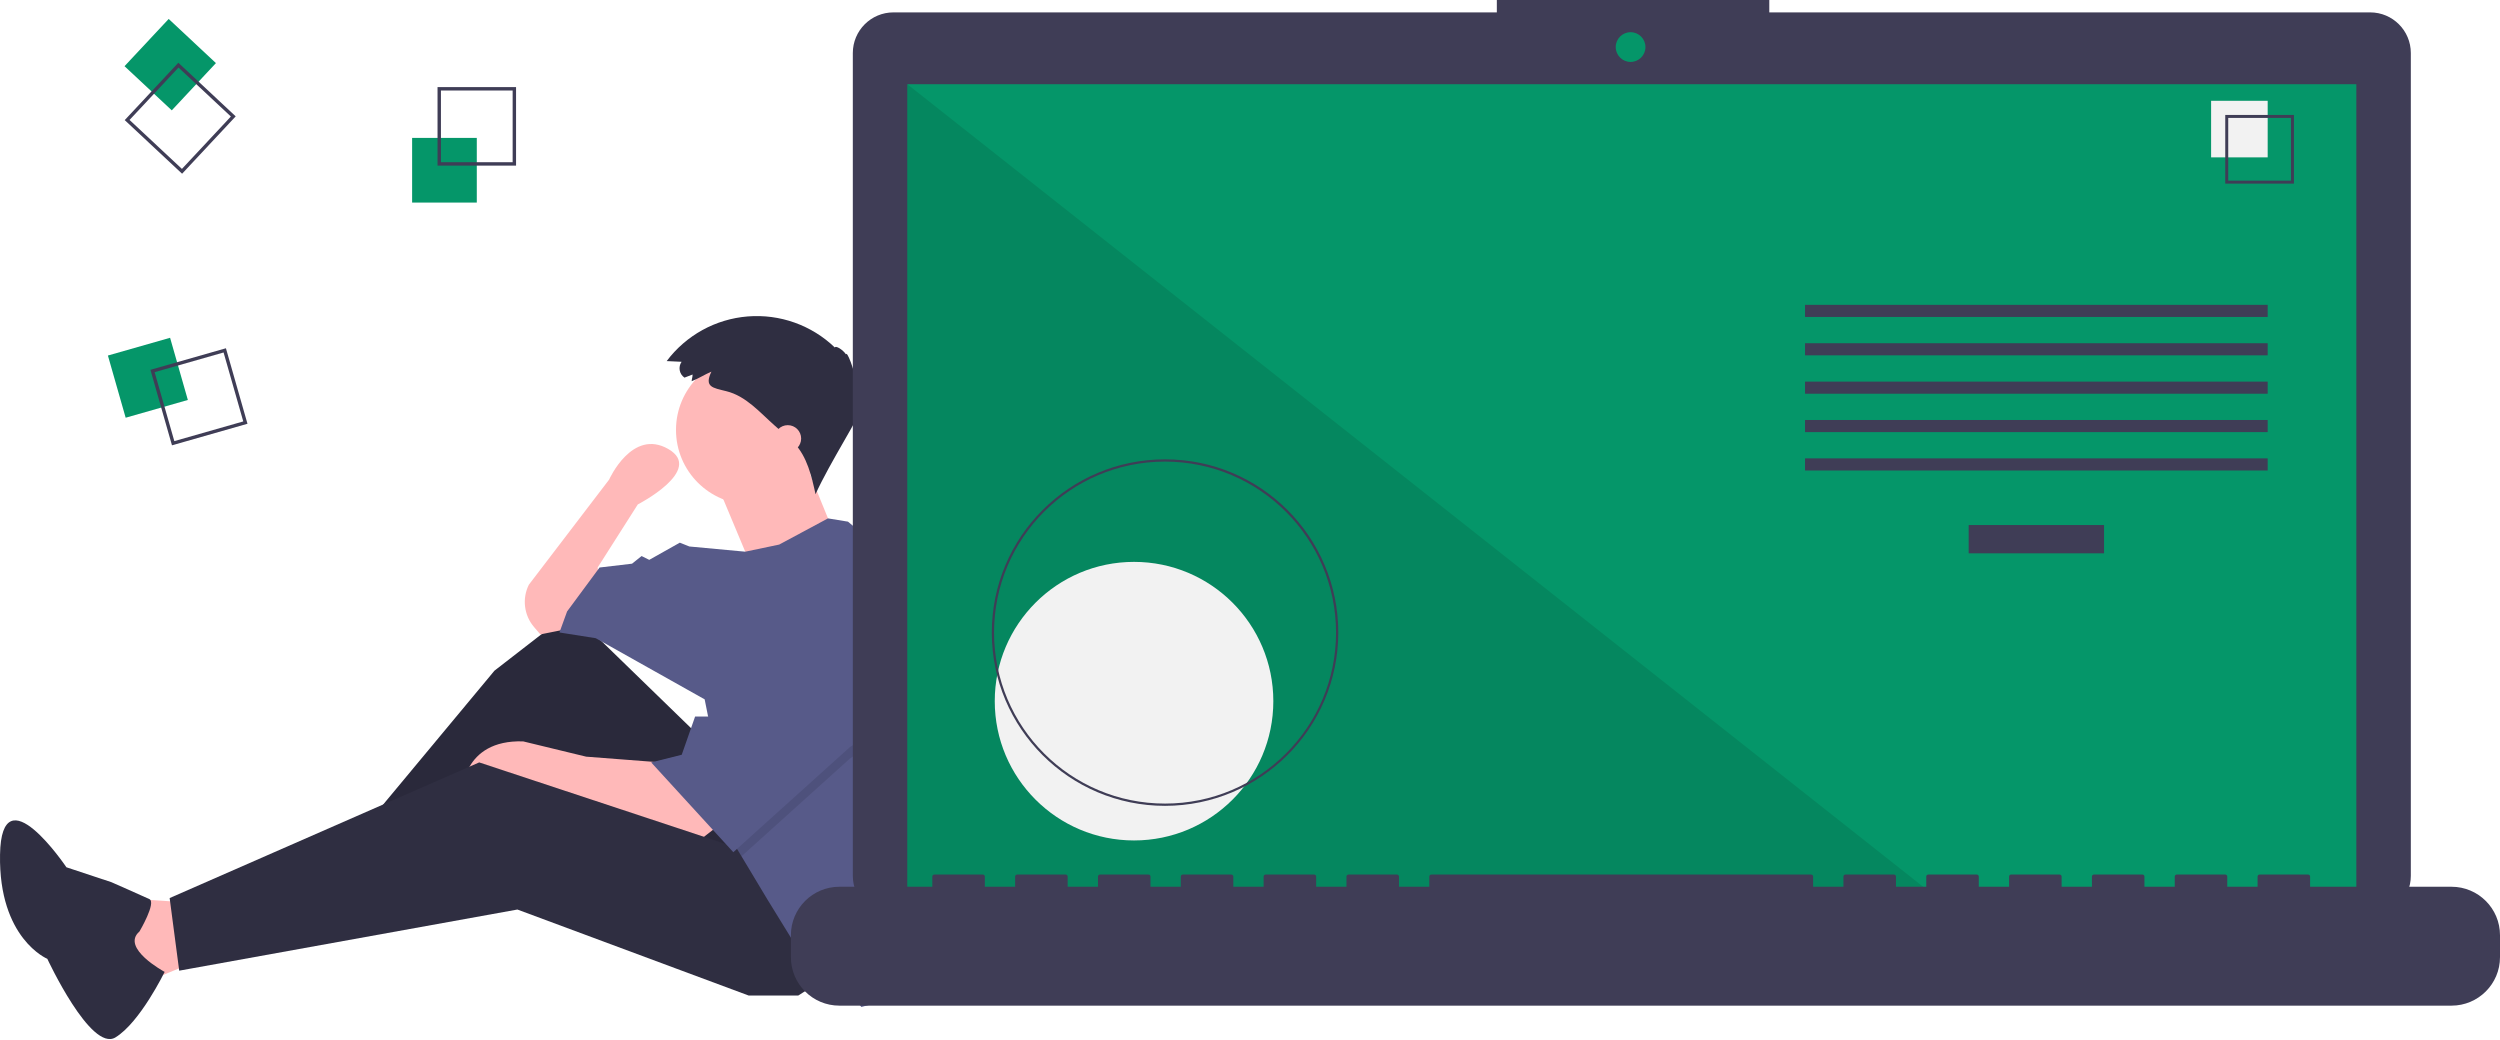
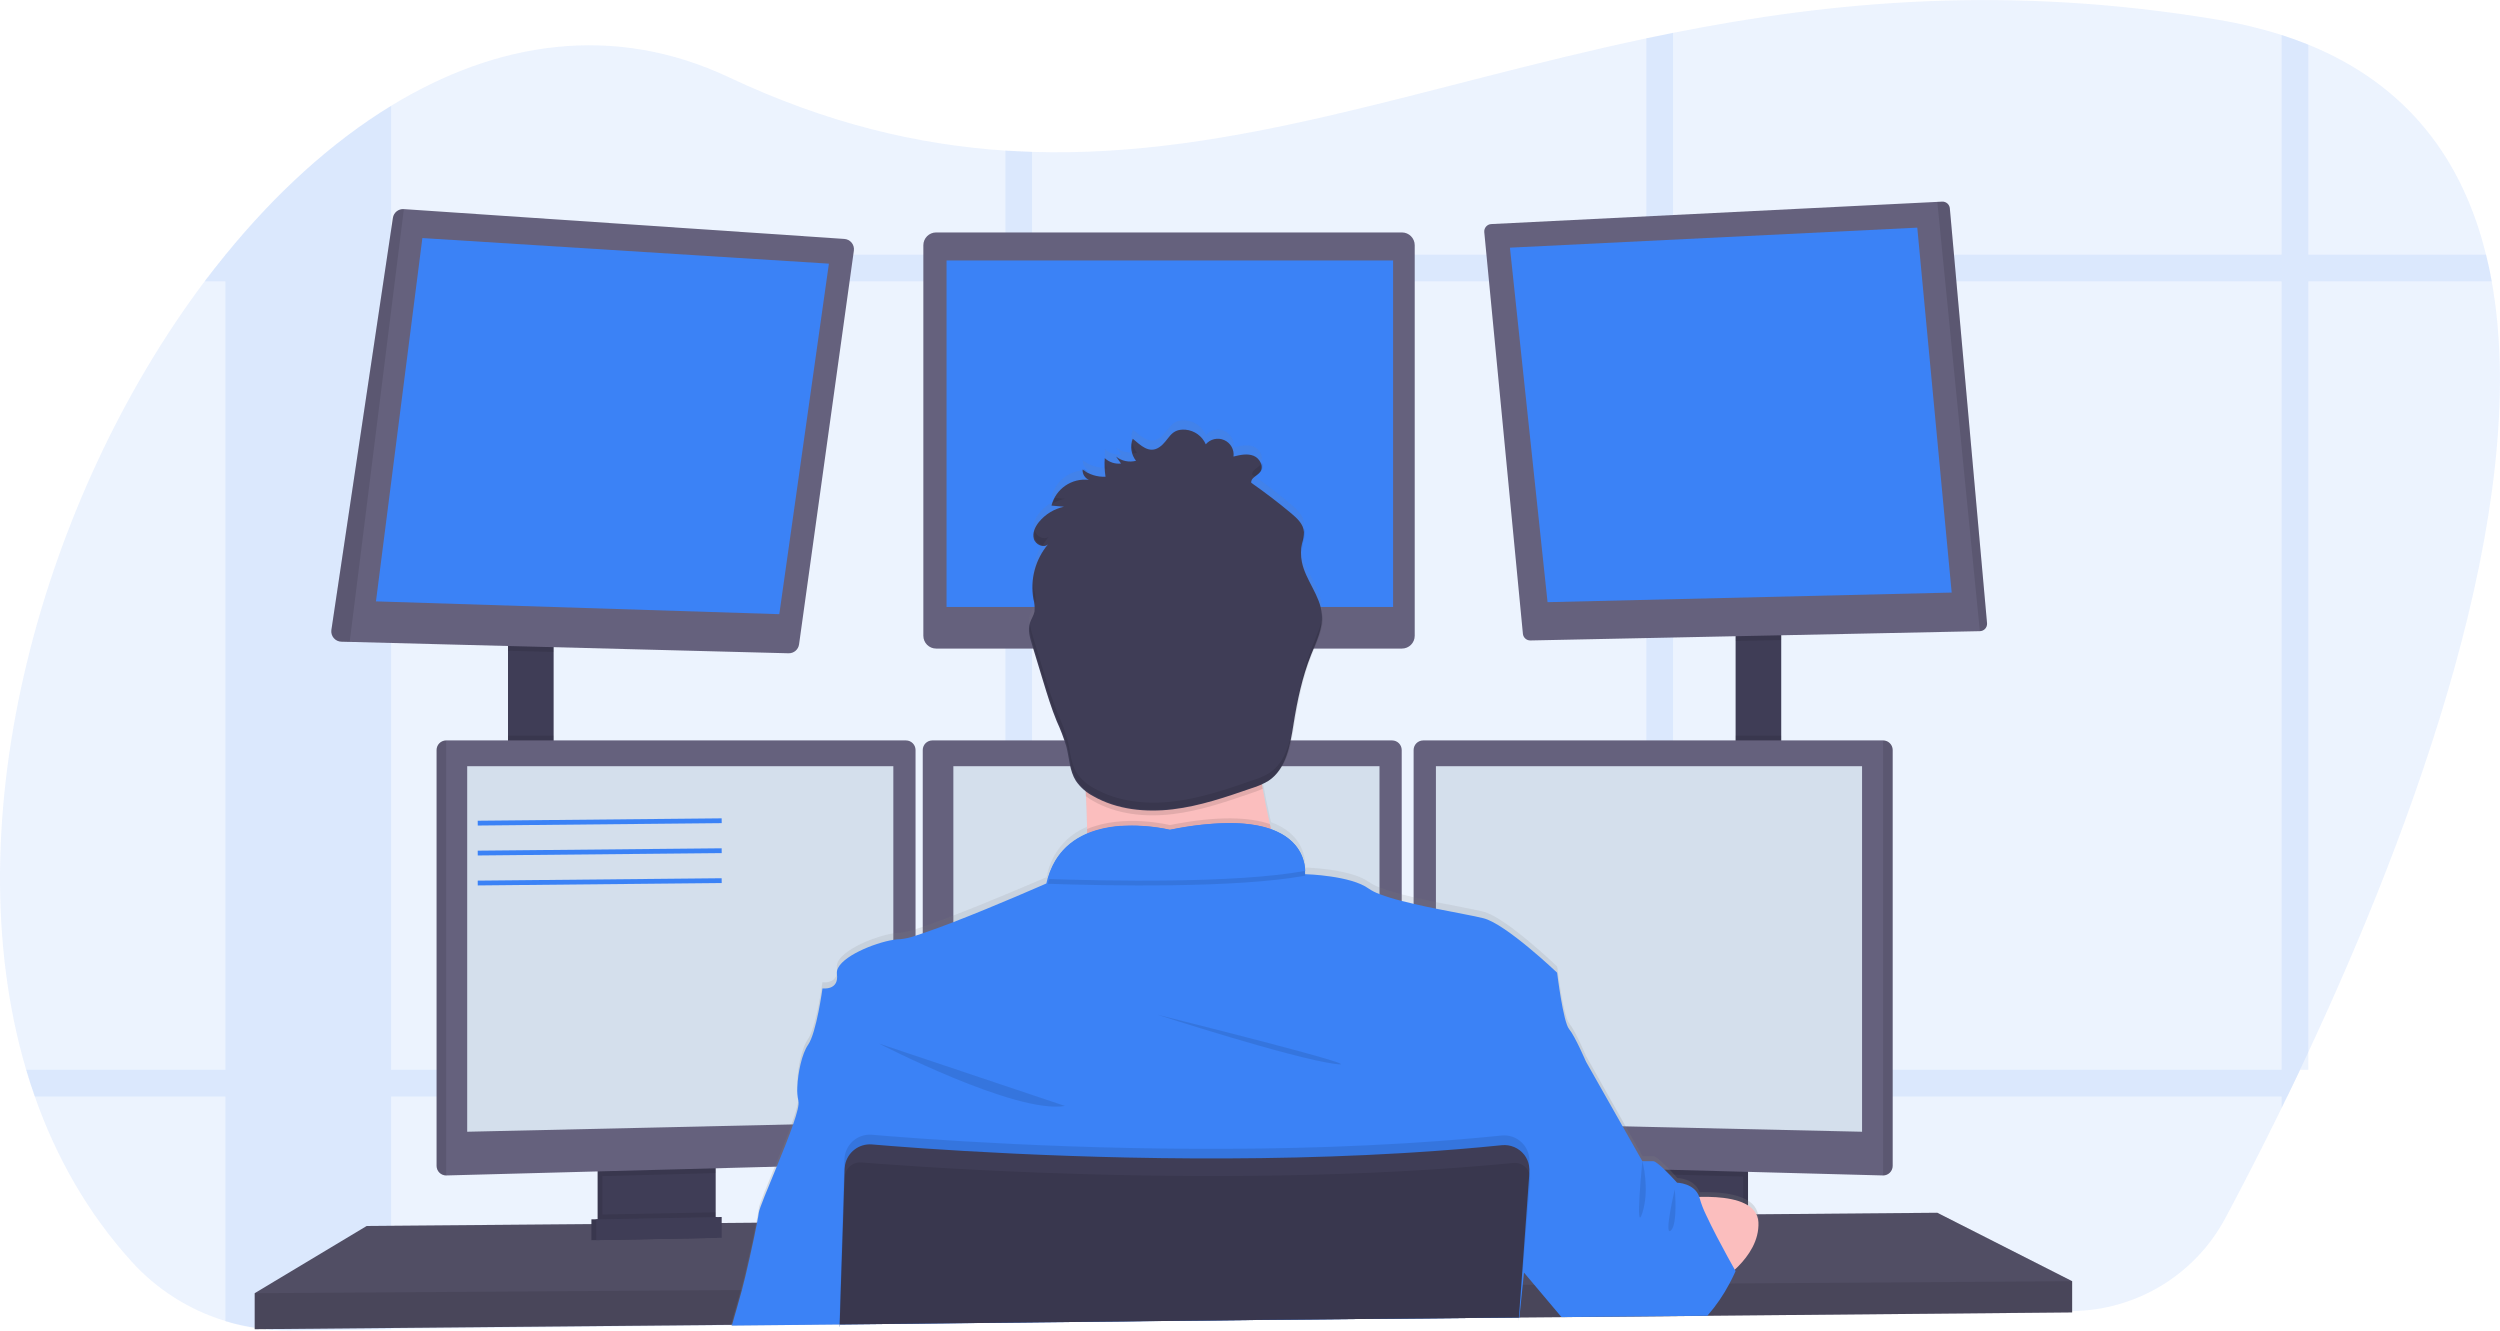
- <svg xmlns="http://www.w3.org/2000/svg" id="e189b3b9-b88e-4ad6-86fc-a3cf637fca9f" data-name="Layer 1" width="1082.439" height="449.881" viewBox="0 0 1082.439 449.881">
-   <polygon points="77.591 390.495 52.772 388.84 61.045 426.069 89.173 414.487 77.591 390.495" fill="#ffb9b9" />
-   <polygon points="305.1 321.001 247.189 264.744 214.096 290.391 148.739 368.985 156.185 380.567 235.606 326.792 289.381 397.113 340.674 371.467 305.1 321.001" fill="#2f2e41" />
-   <polygon points="305.1 321.001 247.189 264.744 214.096 290.391 148.739 368.985 156.185 380.567 235.606 326.792 289.381 397.113 340.674 371.467 305.1 321.001" opacity="0.1" />
-   <path d="M368.845,583.289l-7.446,5.791-60.393-20.683-14.064-5.791-28.128,5.791s0-23.165,26.474-22.337l27.301,6.618,32.265,2.482Z" transform="translate(-58.78049 -225.0594)" fill="#ffb9b9" />
-   <polygon points="363.839 419.451 345.638 431.033 324.128 431.033 224.024 393.804 77.591 420.278 73.454 388.84 207.478 330.102 324.956 368.985 363.839 419.451" fill="#2f2e41" />
-   <path d="M305.142,497.249l-12.41,2.482-2.704-3.155a16.717,16.717,0,0,1-2.26-18.355h0l34.747-45.502s9.928-22.337,25.646-13.237-13.237,23.992-13.237,23.992l-17.373,27.301,1.655,14.064Z" transform="translate(-58.78049 -225.0594)" fill="#ffb9b9" />
-   <circle cx="324.956" cy="186.15" r="32.265" fill="#ffb9b9" />
-   <path d="M369.258,434.788,384.15,470.362l35.574-14.892s-11.582-28.128-11.582-28.956S369.258,434.788,369.258,434.788Z" transform="translate(-58.78049 -225.0594)" fill="#ffb9b9" />
-   <path d="M467.22,540.029a185.383,185.383,0,0,1-9.092,57.341l-2.416,7.429-11.582,52.948-12.41,3.309-9.1-11.582L404.419,636.237l-13.237-21.51-11.351-18.912-3.541-5.907-12.41-62.048L316.724,501.386l-15.719-2.482,3.309-9.1,14.064-19.028L332.443,469.121l4.137-3.309,3.309,1.655,13.237-7.446,4.137,1.655,24.19,2.25,14.693-3.078L417.275,449.506l8.654,1.415,29.783,24.819A185.22,185.22,0,0,1,467.22,540.029Z" transform="translate(-58.78049 -225.0594)" fill="#575a89" />
-   <path d="M119.171,628.365s7.41-12.559,4.28-14.025-16.422-7.311-16.422-7.311l-19.492-6.46s-28.126-41.801-28.743-5.45,20.479,45.089,20.479,45.089S98.088,680.7,108.747,674.243,130.07,645.867,130.07,645.867,110.85,635.535,119.171,628.365Z" transform="translate(-58.78049 -225.0594)" fill="#2f2e41" />
-   <polygon points="399.413 307.764 367.975 328.447 321.051 370.755 317.51 364.848 307.582 315.21 310.064 315.21 335.711 268.054 399.413 307.764" opacity="0.1" />
-   <polygon points="335.711 263.09 310.064 310.246 300.964 310.246 295.173 326.792 281.936 330.102 317.51 368.985 367.975 323.483 399.413 302.8 335.711 263.09" fill="#575a89" />
-   <path d="M358.64,387.219l-3.496,1.345a4.88,4.88,0,0,1-1.248-6.86l-6.46-.302a48.782,48.782,0,0,1,72.825-5.87c.294-1.013,3.5.958,4.809,2.956.44-1.648,3.446,6.32,4.509,11.952.492-1.875,2.385,1.152.727,4.057,1.051-.154,1.525,2.535.712,4.032,1.149-.54.956,2.669-.291,4.813,1.64-.146-12.935,22.476-18.837,35.696-1.714-7.873-3.64-16.164-9.166-22.029-.939-.997-1.968-1.905-2.994-2.811l-5.554-4.902c-6.458-5.7-12.332-12.736-20.935-14.866-5.912-1.464-9.651-1.795-6.429-8.457-2.911,1.215-5.629,3.021-8.566,4.15C358.287,389.192,358.698,388.151,358.64,387.219Z" transform="translate(-58.78049 -225.0594)" fill="#2f2e41" />
-   <circle cx="341.088" cy="189.873" r="5.791" fill="#ffb9b9" />
-   <rect x="178.439" y="59.71" width="28" height="28" fill="#059669" />
-   <path d="M282.22,296.77h-34v-34h34Zm-32.522-1.478h31.043V264.248H249.698Z" transform="translate(-58.78049 -225.0594)" fill="#3f3d56" />
-   <rect x="108.808" y="374.617" width="28" height="28" transform="translate(403.9876 -61.23638) rotate(74.06317)" fill="#059669" />
-   <path d="M133.243,417.876l-9.336-32.693,32.693-9.336,9.336,32.693Zm-7.508-31.678,8.524,29.85,29.85-8.524-8.524-29.85Z" transform="translate(-58.78049 -225.0594)" fill="#3f3d56" />
-   <rect x="118.487" y="239.049" width="28" height="28" transform="translate(349.0467 103.9752) rotate(133.0628)" fill="#059669" />
-   <path d="M112.781,277.063l23.215-24.841,24.841,23.215-23.215,24.841Zm23.286-22.751-21.196,22.681L137.551,298.189l21.196-22.681Z" transform="translate(-58.78049 -225.0594)" fill="#3f3d56" />
-   <path d="M1085.012,230.422H824.843v-5.362h-117.971v5.362H445.63a17.599,17.599,0,0,0-17.599,17.599V604.272A17.599,17.599,0,0,0,445.63,621.871H1085.012a17.599,17.599,0,0,0,17.599-17.599V248.02A17.599,17.599,0,0,0,1085.012,230.422Z" transform="translate(-58.78049 -225.0594)" fill="#3f3d56" />
-   <rect x="392.845" y="36.464" width="627.391" height="353.913" fill="#059669" />
-   <circle cx="706.004" cy="20.377" r="6.435" fill="#059669" />
-   <polygon points="840.813 390.377 392.845 390.377 392.845 36.464 840.813 390.377" opacity="0.1" />
-   <circle cx="491.013" cy="303.587" r="60.307" fill="#f2f2f2" />
-   <path d="M563.218,573.972A75.016,75.016,0,1,1,638.234,498.957,75.101,75.101,0,0,1,563.218,573.972Zm0-149.051A74.035,74.035,0,1,0,637.253,498.957,74.119,74.119,0,0,0,563.218,424.921Z" transform="translate(-58.78049 -225.0594)" fill="#3f3d56" />
-   <rect x="852.392" y="227.332" width="58.605" height="12.246" fill="#3f3d56" />
-   <rect x="781.541" y="131.989" width="200.307" height="5.248" fill="#3f3d56" />
-   <rect x="781.541" y="148.608" width="200.307" height="5.248" fill="#3f3d56" />
-   <rect x="781.541" y="165.228" width="200.307" height="5.248" fill="#3f3d56" />
-   <rect x="781.541" y="181.847" width="200.307" height="5.248" fill="#3f3d56" />
-   <rect x="781.541" y="198.467" width="200.307" height="5.248" fill="#3f3d56" />
-   <rect x="957.356" y="43.644" width="24.492" height="24.492" fill="#f2f2f2" />
-   <path d="M1052,304.566h-29.74v-29.74h29.74Zm-28.447-1.293h27.154V276.119h-27.154Z" transform="translate(-58.78049 -225.0594)" fill="#3f3d56" />
-   <path d="M1120.227,609.001h-61.229v-4.412a.875.875,0,0,0-.875-.875h-20.993a.875.875,0,0,0-.875.875v4.412H1023.134v-4.412a.875.875,0,0,0-.875-.875h-20.993a.875.875,0,0,0-.875.875v4.412H987.272v-4.412a.875.875,0,0,0-.875-.875H965.404a.875.875,0,0,0-.875.875v4.412H951.409v-4.412a.875.875,0,0,0-.875-.875H929.541a.875.875,0,0,0-.875.875v4.412H915.546v-4.412a.875.875,0,0,0-.875-.875h-20.993a.875.875,0,0,0-.875.875v4.412H879.683v-4.412a.875.875,0,0,0-.875-.875H857.815a.875.875,0,0,0-.875.875v4.412H843.82v-4.412a.875.875,0,0,0-.875-.875H678.501a.875.875,0,0,0-.875.875v4.412H664.506v-4.412a.875.875,0,0,0-.875-.875H642.638a.875.875,0,0,0-.875.875v4.412H628.643v-4.412a.875.875,0,0,0-.875-.875H606.775a.875.875,0,0,0-.875.875v4.412H592.78v-4.412a.875.875,0,0,0-.875-.875H570.912a.875.875,0,0,0-.875.875v4.412H556.917v-4.412a.875.875,0,0,0-.875-.875H535.049a.875.875,0,0,0-.875.875v4.412H521.054v-4.412a.875.875,0,0,0-.875-.875H499.186a.875.875,0,0,0-.875.875v4.412H485.191v-4.412a.875.875,0,0,0-.875-.875h-20.993a.875.875,0,0,0-.875.875v4.412H422.212a20.993,20.993,0,0,0-20.993,20.993v9.492a20.993,20.993,0,0,0,20.993,20.993H1120.227a20.993,20.993,0,0,0,20.993-20.993v-9.492A20.993,20.993,0,0,0,1120.227,609.001Z" transform="translate(-58.78049 -225.0594)" fill="#3f3d56" />
+ <svg xmlns="http://www.w3.org/2000/svg" id="59725d3d-bdd8-4af0-9b66-49b8d09410bc" data-name="Layer 1" width="1041.32" height="554.17" viewBox="0 0 1041.32 554.17">
+   <defs>
+     <linearGradient id="dff037aa-d578-4bab-81e7-399360663117" x1="597.75" y1="725.44" x2="597.75" y2="347.69" gradientUnits="userSpaceOnUse">
+       <stop offset="0" stop-color="gray" stop-opacity="0.25" />
+       <stop offset="0.54" stop-color="gray" stop-opacity="0.12" />
+       <stop offset="1" stop-color="gray" stop-opacity="0.1" />
+     </linearGradient>
+   </defs>
+   <path d="M1040.82,611.12q-1.74,3.75-3.47,7.4-2.7,5.67-5.33,11.12c-.78,1.61-1.56,3.19-2.32,4.77-8.6,17.57-16.63,33.11-23.45,45.89A73.21,73.21,0,0,1,942.44,719l-151.65,1.65h-1.6l-13,.14-11.12.12-34.1.37-1.38,0-17.36.19h-.53l-107,1.16-95.51,1-11.11.12-69,.75H429l-44.75.48h-.48l-141.5,1.53-42.33.46a88.07,88.07,0,0,1-26.67-3.82,86.39,86.39,0,0,1-39.09-24.75C116,678.37,102.75,655,93.85,629.64q-1.93-5.49-3.6-11.12C59.44,514.37,97,380,164.6,290.08q4.25-5.64,8.64-11l.07-.08c20.79-25.52,44.1-46.84,68.93-62,44-26.91,92.75-34.49,140.7-11.9,40.57,19.12,78.45,28.11,115.17,30.55,3.71.24,7.42.42,11.11.53,84.23,2.65,163.17-27.7,255.87-47.29,3.69-.78,7.39-1.55,11.12-2.28,66.13-13.16,139.49-20.1,226.73-5.51a189.09,189.09,0,0,1,26.76,6.4q5.77,1.86,11.12,4c41.64,16.94,64.35,48.24,74,87.46q1.37,5.46,2.37,11.11C1134.3,384.41,1084.19,518.23,1040.82,611.12Z" transform="translate(-79.34 -172.91)" fill="#3b82f6" opacity="0.1" />
+   <g opacity="0.1">
+     <path d="M242.24,217V726.62l-42.33.46a88.07,88.07,0,0,1-26.67-3.82V279h.07C194.1,253.45,217.41,232.13,242.24,217Z" transform="translate(-79.34 -172.91)" fill="#3b82f6" />
+     <path d="M1117.24,290.08H164.6q4.25-5.64,8.64-11V279h941.63Q1116.24,284.43,1117.24,290.08Z" transform="translate(-79.34 -172.91)" fill="#3b82f6" />
+     <path d="M1040.82,191.51v427h-3.47q-2.7,5.67-5.33,11.12c-.78,1.61-1.56,3.19-2.32,4.77V187.47Q1035.47,189.33,1040.82,191.51Z" transform="translate(-79.34 -172.91)" fill="#3b82f6" />
+     <path d="M776.21,186.58V720.83l-11.12.12V188.86C768.78,188.08,772.48,187.31,776.21,186.58Z" transform="translate(-79.34 -172.91)" fill="#3b82f6" />
+     <path d="M509.22,236.15V723.73l-11.11.12V235.62C501.82,235.86,505.53,236,509.22,236.15Z" transform="translate(-79.34 -172.91)" fill="#3b82f6" />
+     <path d="M1037.35,618.52q-2.7,5.67-5.33,11.12H93.85q-1.93-5.49-3.6-11.12Z" transform="translate(-79.34 -172.91)" fill="#3b82f6" />
+   </g>
+   <rect x="211.6" y="265.83" width="19" height="57.66" fill="#3f3d56" />
+   <rect x="722.93" y="262.83" width="19" height="61" fill="#3f3d56" />
+   <polygon points="863.1 533.65 863.1 546.65 711.18 548.05 709.56 548.08 651.82 548.61 650.44 548.63 632.89 548.78 632.37 548.78 525.39 549.77 349.78 551.4 349.63 551.4 304.98 551.82 304.5 551.83 106.1 553.65 106.1 538.65 152.75 510.65 246.35 509.87 248.35 509.86 249.01 509.85 251.01 509.82 295.95 509.45 297.96 509.44 298.6 509.43 300.6 509.42 315.01 509.3 315.39 509.29 350.94 508.99 351.23 508.99 628.63 506.65 635.42 506.6 636.1 506.6 641.28 506.55 678.93 506.24 680.93 506.21 682.78 506.19 683.74 506.19 695.45 506.1 697.77 506.07 700.88 506.05 710.63 505.96 726.1 505.83 728.1 505.81 731.58 505.79 732.23 505.79 806.94 505.15 863.1 533.65" fill="#65617d" />
+   <polygon points="863.1 533.65 863.1 546.65 711.18 548.05 709.56 548.08 651.82 548.61 650.44 548.63 632.89 548.78 632.37 548.78 525.39 549.77 349.78 551.4 349.63 551.4 304.98 551.82 304.5 551.83 106.1 553.65 106.1 538.65 152.75 510.65 246.35 509.87 248.35 509.86 249.01 509.85 251.01 509.82 295.95 509.45 297.96 509.44 298.6 509.43 300.6 509.42 315.01 509.3 315.39 509.29 350.94 508.99 351.23 508.99 628.63 506.65 635.42 506.6 636.1 506.6 641.28 506.55 678.93 506.24 680.93 506.21 682.78 506.19 683.74 506.19 695.45 506.1 697.77 506.07 700.88 506.05 710.63 505.96 726.1 505.83 728.1 505.81 731.58 505.79 732.23 505.79 806.94 505.15 863.1 533.65" opacity="0.2" />
+   <path d="M375.44,656.57v24.49a6.13,6.13,0,0,1-3.5,5.54,6,6,0,0,1-2.5.6l-34.9.74a6,6,0,0,1-2.7-.57,6.12,6.12,0,0,1-3.57-5.57V656.57Z" transform="translate(-79.34 -172.91)" fill="#3f3d56" />
+   <path d="M375.44,656.57v24.49a6.13,6.13,0,0,1-3.5,5.54,6,6,0,0,1-2.5.6l-34.9.74a6,6,0,0,1-2.7-.57,6.12,6.12,0,0,1-3.57-5.57V656.57Z" transform="translate(-79.34 -172.91)" opacity="0.1" />
+   <path d="M377.44,656.57v24.49a6.13,6.13,0,0,1-3.5,5.54,6,6,0,0,1-2.5.6l-34.9.74a6,6,0,0,1-2.7-.57,6.12,6.12,0,0,1-3.57-5.57V656.57Z" transform="translate(-79.34 -172.91)" fill="#3f3d56" />
+   <rect x="680.93" y="483.66" width="47.17" height="31.5" fill="#3f3d56" />
+   <rect x="680.93" y="483.66" width="47.17" height="31.5" opacity="0.1" />
+   <rect x="678.93" y="483.66" width="47.17" height="31.5" fill="#3f3d56" />
+   <polygon points="230.6 265.82 230.6 271.55 211.6 271.06 211.6 265.82 230.6 265.82" opacity="0.1" />
+   <path d="M435,277.31l-22.83,164a4.3,4.3,0,0,1-4.37,3.71L225,440.28l-3.47-.09a4.3,4.3,0,0,1-4.16-4.87L243,263.64a4.3,4.3,0,0,1,4.54-3.63L431,272.43A4.29,4.29,0,0,1,435,277.31Z" transform="translate(-79.34 -172.91)" fill="#65617d" />
+   <polygon points="175.93 99.16 156.6 250.49 324.6 255.82 345.26 109.82 175.93 99.16" fill="#3b82f6" />
+   <rect x="384.6" y="96.82" width="204.67" height="173.33" rx="5.33" ry="5.33" fill="#65617d" />
+   <rect x="394.26" y="108.49" width="186" height="144.33" fill="#3b82f6" />
+   <polygon points="741.93 262.82 741.93 266.61 722.93 267 722.93 262.82 741.93 262.82" opacity="0.1" />
+   <path d="M907,432.53a3.08,3.08,0,0,1-3,3.28L716.8,439.68a3.08,3.08,0,0,1-3.13-2.79L697.58,269.61a3.08,3.08,0,0,1,2.92-3.37L886.28,257l2-.1a3.07,3.07,0,0,1,3.22,2.8Z" transform="translate(-79.34 -172.91)" fill="#65617d" />
+   <polygon points="628.93 103.16 798.6 94.82 812.93 246.82 644.6 250.82 628.93 103.16" fill="#3b82f6" />
+   <path d="M907,432.53a3.08,3.08,0,0,1-3,3.28L886.28,257l2-.1a3.07,3.07,0,0,1,3.22,2.8Z" transform="translate(-79.34 -172.91)" opacity="0.1" />
+   <path d="M247.57,260,225,440.28l-3.47-.09a4.3,4.3,0,0,1-4.16-4.87L243,263.64A4.3,4.3,0,0,1,247.57,260Z" transform="translate(-79.34 -172.91)" opacity="0.1" />
+   <rect x="211.6" y="306.41" width="19" height="17.08" opacity="0.1" />
+   <polygon points="298.1 483.65 298.1 488.62 250.93 489.88 250.93 483.65 298.1 483.65" opacity="0.1" />
+   <path d="M460.69,485.27v168.2a4,4,0,0,1-3.85,3.95l-191.65,5.1h-.05a4,4,0,0,1-3.95-3.95V485.27a4,4,0,0,1,3.95-3.95h191.6A4,4,0,0,1,460.69,485.27Z" transform="translate(-79.34 -172.91)" fill="#65617d" />
+   <path d="M265.19,481.32v181.2h-.05a4,4,0,0,1-3.95-3.95V485.27a4,4,0,0,1,3.95-3.95Z" transform="translate(-79.34 -172.91)" opacity="0.1" />
+   <polygon points="194.6 319.15 372.1 319.15 372.1 467.4 194.6 471.4 194.6 319.15" fill="#d4dfec" />
+   <rect x="722.93" y="306.41" width="19" height="17.42" opacity="0.1" />
+   <polygon points="726.1 483.65 726.1 490.06 678.93 488.8 678.93 483.65 726.1 483.65" opacity="0.1" />
+   <path d="M867.69,485.27v173.3a4,4,0,0,1-4,3.95h0L672,657.42a4,4,0,0,1-3.85-3.95V485.27a4,4,0,0,1,3.95-3.95h191.6A4,4,0,0,1,867.69,485.27Z" transform="translate(-79.34 -172.91)" fill="#65617d" />
+   <path d="M867.69,485.27v173.3a4,4,0,0,1-4,3.95h0V481.32h0A4,4,0,0,1,867.69,485.27Z" transform="translate(-79.34 -172.91)" opacity="0.1" />
+   <polygon points="775.6 319.15 598.1 319.15 598.1 467.4 775.6 471.4 775.6 319.15" fill="#d4dfec" />
+   <path d="M663.19,485.27v168.2a4,4,0,0,1-3.85,3.95l-191.65,5.1h0a4,4,0,0,1-4-3.95V485.27a4,4,0,0,1,3.95-3.95h191.6A4,4,0,0,1,663.19,485.27Z" transform="translate(-79.34 -172.91)" fill="#65617d" />
+   <polygon points="397.1 319.15 574.6 319.15 574.6 467.4 397.1 471.4 397.1 319.15" fill="#d4dfec" />
+   <polygon points="863.1 533.65 863.1 546.65 711.18 548.05 709.56 548.08 651.82 548.61 650.44 548.63 632.89 548.78 632.37 548.78 525.39 549.77 349.78 551.4 349.63 551.4 304.98 551.82 304.5 551.83 106.1 553.65 106.1 538.65 308.61 537.32 309.09 537.32 350.08 537.04 350.27 537.04 633.35 535.17 633.64 535.17 633.81 535.16 634.28 535.16 639.07 535.13 640.53 535.13 715.02 534.63 719.42 534.61 720.4 534.6 863.1 533.65" opacity="0.1" />
+   <circle cx="487.26" cy="272.16" r="51.33" fill="#fbbebe" />
+   <path d="M383.74,725.09c0-.11.06-.23.1-.35,1-3.59,2.78-9.66,4.11-14.51.17-.6.33-1.19.48-1.75,1.47-5.47,4.33-18.28,5.92-26.27.56-2.81,1-5,1.09-6.1.2-1.69,3.21-8.92,6.62-17.23,2.39-5.84,5-12.22,6.91-17.6a61.38,61.38,0,0,0,2.93-9.85,5.1,5.1,0,0,0,0-2.13,14.69,14.69,0,0,1-.48-3.5v0c-.23-6.2,1.62-16,4.48-20.11,3.5-5,6-23.66,6-23.66s5.18.75,6-3.53a6.15,6.15,0,0,0,.1-1.4,7.41,7.41,0,0,0-.09-1.11c-.89-6.24,14.72-12.88,23.5-14.31a19.67,19.67,0,0,1,3-.28,27.24,27.24,0,0,0,6.25-1.44q1.4-.43,3-1c3.68-1.24,8.08-2.88,12.75-4.68,17.56-6.81,38.82-16,38.82-16,.15-.71.32-1.39.51-2.06a27.71,27.71,0,0,1,16.35-18.93h0c0-.66,0-1.33,0-2,0-3.45-.15-7-.3-10.54,0-.69-.06-1.38-.1-2.07,0-.2,0-.41,0-.61s0-.35,0-.52c0-.7-.07-1.4-.11-2.09l-.18-.14a16.41,16.41,0,0,1-3.9-4.2,15.27,15.27,0,0,1-1.42-3c-1.25-3.39-1.54-7.17-2.38-10.75l-.18-.74a84,84,0,0,0-4-10.58c-2.21-5.42-3.91-11-5.6-16.65q-1.54-5.13-3.11-10.28l-1.58-5.24c-.3-1-.6-2-.83-3v0a13.27,13.27,0,0,1-.26-1.4,0,0,0,0,1,0,0,10,10,0,0,1,.24-4.61,32.09,32.09,0,0,1,1.32-3,7.87,7.87,0,0,0,.5-1.38v0a3,3,0,0,0,.08-.32,5.65,5.65,0,0,0,.11-1.08,18.46,18.46,0,0,0-.52-3.89.07.07,0,0,1,0-.05,2.56,2.56,0,0,0-.05-.27,25.48,25.48,0,0,1-.36-3,28.45,28.45,0,0,1,3.47-15.57l.19-.36a25.22,25.22,0,0,1,1.84-2.78h0c.31-.42.63-.82,1-1.22-1.4,1.34-3.7.75-5-.69a3.61,3.61,0,0,1-.55-.75,3.81,3.81,0,0,1-.23-.45c-.05-.12-.09-.25-.13-.38-.7-2.45.52-5.06,2.12-7.05a18.49,18.49,0,0,1,5.74-4.7h0a3.84,3.84,0,0,1,.4-.21,17.12,17.12,0,0,1,2.64-1.06h0a15.06,15.06,0,0,1,1.63-.44l-3.71-.34-1.5-.14a14.49,14.49,0,0,1,13-10.91h1.08a11.73,11.73,0,0,1,1.57.13,4.44,4.44,0,0,1-2.65-4.33,14.41,14.41,0,0,0,9.19,3.06h.38a30,30,0,0,1-.34-3.27h0a0,0,0,0,1,0,0,0,0,0,0,1,0,0,33.19,33.19,0,0,1,0-4.46,8.44,8.44,0,0,0,6.78,2.26l-2.08-2.9a9.49,9.49,0,0,0,6.56,2.05l.48-.05a7,7,0,0,0,1.19-.23l.09,0c-.19-.24-.36-.49-.53-.75l-.06-.12a9.67,9.67,0,0,1-1-2.09,6.59,6.59,0,0,1-.24-.87h0a8.75,8.75,0,0,1,.45-5.45c3.23,2.7,6.77,6.39,11,3.6s4.37-7.91,11-7.39a10.2,10.2,0,0,1,8.41,6.12,6.75,6.75,0,0,1,7.67-1.75,6.85,6.85,0,0,1,3.88,6.89c2.75-.69,5.71-1.37,8.35-.33s4.34,4.41,2.84,6.66a1.43,1.43,0,0,1-.14.2c-1.23,1.59-3.95,2.46-3.66,4.46l.42.3,1.3.94a.05.05,0,0,1,0,0q7.65,5.52,14.9,11.6c2.48,2.08,5.12,4.58,5.29,7.83a8.64,8.64,0,0,1-.24,2.37h0c-.16.78-.38,1.56-.55,2.34a19.51,19.51,0,0,0-.34,6.05h0c.07.59.16,1.17.27,1.76,1.53,7.73,7.71,14.11,8.32,22l0,.56a17.78,17.78,0,0,1-.07,2.53c-.46,4.8-2.68,9.41-4.48,14-.11.28-.22.56-.32.84-3.47,9-5.47,18.59-7,28.16a100.26,100.26,0,0,1-2,10.09A26.73,26.73,0,0,1,611,492.07a16.22,16.22,0,0,1-3.36,3,18.67,18.67,0,0,1-2.65,1.41s0,0,0,.06c.11.61.2,1.22.31,1.83.06.32.11.64.17,1h0a.14.14,0,0,0,0,.06c.84,4.73,1.8,9.36,2.81,13.76l.51,2.19c12.6,4.55,14.09,13.87,14.18,17.44a9.64,9.64,0,0,1,0,1.43s19,.5,26.5,6a20.34,20.34,0,0,0,4.51,2.3,83,83,0,0,0,9.25,2.89c1.61.42,3.29.83,5,1.23,3,.69,6.18,1.36,9.25,2,8.19,1.65,15.9,3,19.81,4,9.33,2.36,30.67,22.82,30.67,22.82s2.5,20.64,5,23.65,7,13.59,7,13.59l16.54,29.41,7,12.37h4.5c.62,0,1.84.88,3.21,2.1,1.19,1.06,2.51,2.38,3.67,3.58l1.92,2.05,1.2,1.33s7.27.18,9.24,5.93c5.92-.17,13.19.22,18.28,2.5a14.14,14.14,0,0,1,2,1.08,8.68,8.68,0,0,1,4.13,5.66,8.34,8.34,0,0,1,.18,1.44c0,.57,0,1.14,0,1.7-.36,7.57-5.29,13.87-9.82,18.11l.32.57s-.15.36-.44,1c-.08.19-.18.4-.29.64h0c-.59,1.26-1.53,3.15-2.76,5.36a63.31,63.31,0,0,1-9.57,13.17l-.29.3-57.74.53-.17-.2L719.87,708l-5.57-6.64-.17-.21-.16,1.59-.54,5.3-1.3,12.81-.07.64,0,.17-.15,1.48.11-1.48h-.29l-107,1L429.11,724.6l0,.84h-.14l0-.84-44.75.48Z" transform="translate(-79.34 -172.91)" fill="url(#dff037aa-d578-4bab-81e7-399360663117)" />
+   <path d="M617.94,550.07s-99.5,12-90,0c3.44-4.34,4.39-17.2,4.2-31.85-.06-4.45-.22-9.06-.45-13.65-1.1-22-3.75-43.5-3.75-43.5s87-41,77-8.5c-4,13.13-2.69,31.57.35,48.88.89,5.05,1.92,10,3,14.7A344.67,344.67,0,0,0,617.94,550.07Z" transform="translate(-79.34 -172.91)" fill="#fbbebe" />
+   <path d="M617.94,550.07s-99.5,12-90,0c3.44-4.34,4.39-17.2,4.2-31.85,15.17-6.48,34.47-1.65,34.47-1.65,20.32-4.05,33.35-3.26,41.68-.42A344.67,344.67,0,0,0,617.94,550.07Z" transform="translate(-79.34 -172.91)" opacity="0.1" />
+   <path d="M429.08,725.44l0-.84,175.62-1.91,107-1H712l-.11,1.48.15-1.48h.19l0-.17,1.37-13.45.52-5.09.16-1.59.14-1.33,6.18-20.61,6.18-20.58,5.2-17.33,7.94-26.48s-4.5-10.5-7-13.5-5-23.5-5-23.5-21.34-20.33-30.67-22.67c-3.91-1-11.63-2.33-19.83-4-3.07-.62-6.22-1.28-9.25-2-1.71-.39-3.39-.8-5-1.21a87.91,87.91,0,0,1-9.25-2.86,20.7,20.7,0,0,1-4.5-2.29c-7.35-5.39-25.77-6-26.48-6h0a.42.42,0,0,1,0-.07v-.09a10.26,10.26,0,0,0,0-1.26c0-.4,0-.87-.09-1.4,0-.16,0-.33-.07-.5-.05-.36-.11-.74-.2-1.14a5,5,0,0,0-.12-.53,17.21,17.21,0,0,0-1.25-3.49c-.07-.16-.16-.33-.24-.49a18.25,18.25,0,0,0-1.7-2.63c-.13-.17-.27-.35-.42-.52a19.58,19.58,0,0,0-2.72-2.64c-.27-.21-.55-.43-.84-.63a4.67,4.67,0,0,0-.51-.36l-.89-.58-.83-.48c-.73-.4-1.5-.79-2.34-1.16-.26-.12-.54-.23-.82-.34s-.72-.28-1.09-.42l-.06,0L608,518c-.57-.19-1.15-.36-1.76-.53l-.93-.24-1-.23-1-.21c-1-.2-2.07-.38-3.19-.52l-1.14-.14-1.17-.12-1.21-.1-1.72-.1-2-.07a124.68,124.68,0,0,0-26.24,2.79,72.27,72.27,0,0,0-18.26-1.68l-.87,0-1,.06-.64,0-1.29.12c-.43,0-.87.09-1.3.15s-.88.11-1.31.18l-.66.11c-.65.11-1.31.23-2,.37q-.33.06-.66.15c-.87.19-1.74.42-2.6.68-.43.12-.86.26-1.29.41-.22.06-.43.14-.64.22l-.64.23-.63.25-.75.3c-.38.16-.75.33-1.12.51-.21.09-.42.19-.62.3s-.41.2-.6.31a27.75,27.75,0,0,0-6.21,4.38l-.51.49-.5.51c-.17.17-.33.35-.49.53a23.82,23.82,0,0,0-1.82,2.25c-.16.21-.31.42-.46.64a26.69,26.69,0,0,0-1.72,2.92c-.13.24-.25.49-.37.73a32.7,32.7,0,0,0-2,5.25q-.28,1-.51,2S494,550.24,476.44,557c-4.67,1.8-9.07,3.43-12.75,4.66-1.07.36-2.07.69-3,1a26.7,26.7,0,0,1-6.25,1.44,19.67,19.67,0,0,0-3,.28c-8.07,1.31-21.9,7-23.41,12.71a3.69,3.69,0,0,0-.1,1.4s0,.07,0,.11c1,7-6,6-6,6s-2.5,18.5-6,23.5c-2.53,3.6-4.26,11.63-4.48,17.69v0a19.61,19.61,0,0,0,.44,5.63c0,.05,0,.1,0,.14.4,1.34-.56,5-2.19,9.69-1.77,5.15-4.35,11.55-6.83,17.59-3.74,9.12-7.26,17.4-7.48,19.22-.09.81-.35,2.26-.71,4.13-1.46,7.62-4.7,22.13-6.3,28-1.19,4.38-2.92,10.38-4.11,14.5,0,.12-.07.24-.1.35L429,724.6l0,.84h.14Z" transform="translate(-79.34 -172.91)" fill="#3b82f6" />
+   <path d="M445.44,607.57s57,29.5,77.5,26Z" transform="translate(-79.34 -172.91)" opacity="0.1" />
+   <path d="M561.44,595.57s55.5,18,74,20.5S561.44,595.57,561.44,595.57Z" transform="translate(-79.34 -172.91)" opacity="0.1" />
+   <path d="M623,537.65c-29,5.34-83.6,4.19-107.2,3.38,8.65-31,50.83-20.46,50.83-20.46C618.84,510.15,622.84,531.77,623,537.65Z" transform="translate(-79.34 -172.91)" opacity="0.1" />
+   <path d="M623,535.65c-29,5.34-83.6,4.19-107.2,3.38,8.65-31,50.83-20.46,50.83-20.46C618.84,508.15,622.84,529.77,623,535.65Z" transform="translate(-79.34 -172.91)" fill="#3b82f6" />
+   <path d="M776.94,672.32s34.16-5.25,34.83,9.75-17.42,25.48-17.42,25.48Z" transform="translate(-79.34 -172.91)" fill="#fbbebe" />
+   <path d="M605.29,501.45a47,47,0,0,1-4.5,1.74c-10.78,3.72-21.65,7.47-33,8.83s-23.26.16-33.16-5.5a28.77,28.77,0,0,1-3-1.95c-1.1-22-3.75-43.5-3.75-43.5s87-41,77-8.5C600.9,465.7,602.25,484.14,605.29,501.45Z" transform="translate(-79.34 -172.91)" opacity="0.1" />
+   <path d="M552.52,364.84a9.47,9.47,0,0,1-8.32-1.75l2.08,2.89a8.47,8.47,0,0,1-6.78-2.25,34.08,34.08,0,0,0,.32,7.75,14.52,14.52,0,0,1-9.56-3,4.42,4.42,0,0,0,2.64,4.31,14.34,14.34,0,0,0-15.6,10.71l5.22.48a18.47,18.47,0,0,0-10.44,6.37c-1.6,2-2.82,4.56-2.12,7s4.08,4,5.92,2.26a27.94,27.94,0,0,0-6.1,22.79,14.47,14.47,0,0,1,.46,5.26c-.33,1.65-1.37,3.08-1.89,4.69-1,2.92-.05,6.09.84,9l4.69,15.42c1.7,5.57,3.39,11.15,5.61,16.54a82.08,82.08,0,0,1,4,10.51c1.26,4.84,1.31,10.14,4,14.37a19.93,19.93,0,0,0,7.18,6.33c9.89,5.66,21.84,6.86,33.16,5.5s22.18-5.11,32.95-8.83a31,31,0,0,0,6.84-3c7.45-4.88,9.11-14.86,10.5-23.65,1.55-9.8,3.62-19.58,7.29-28.8,2.18-5.49,5-11.06,4.52-16.94-.61-7.81-6.79-14.14-8.32-21.82a19,19,0,0,1,.07-7.77,17.66,17.66,0,0,0,.79-4.7c-.17-3.22-2.81-5.7-5.29-7.77Q609.11,380,600.52,374c-.29-2,2.43-2.86,3.66-4.44,1.74-2.23-.06-5.77-2.7-6.81s-5.6-.36-8.35.33a6.59,6.59,0,0,0-11.55-5.11,10.2,10.2,0,0,0-8.42-6.08c-6.63-.52-6.76,4.55-11,7.34s-7.74-.89-11-3.57A9.28,9.28,0,0,0,552.52,364.84Z" transform="translate(-79.34 -172.91)" fill="#3f3d56" />
+   <path d="M802.27,702.32s-.89,2.12-2.53,5.19a69,69,0,0,1-9,13.17l-.27.29-1.62,0-57.74.53-1.38,0-.17-.2-11.2-13.29L714.14,703l-.17-.21-.36-.42-.2-.24-.26-.31-8.21-9.74,3-12.5,5.11-21.06.13-.51,1-4,.71-3,2.38-9.78,8.16-33.65,14.5,7.5,15.29,27,8.21,14.5h4.5c.85,0,2.8,1.64,4.76,3.53.7.67,1.4,1.38,2,2,1.78,1.84,3.19,3.42,3.19,3.42s7.29.16,9.25,5.9a7,7,0,0,1,.25.85,40.3,40.3,0,0,0,2.53,6.56c1.29,2.81,2.91,6,4.55,9.19,3.05,5.85,6.15,11.42,7.29,13.44l.14.25Z" transform="translate(-79.34 -172.91)" fill="#3b82f6" />
+   <path d="M716.37,657.17l-.1,1.43v.1l-.17,2.3-1.33,18.51-1.61,22.3-.46,6.28-1,13.44v.17l-107,1L429.11,724.6l0,.84h-.14l0-.84v-.28l.45-14.36.86-28.06.74-23.79.07-2.37a10.53,10.53,0,0,1,11.42-10.17c4.72.4,10.85.89,18.18,1.41l3,.22c42.33,2.94,120.56,6.74,199.5,2,1.66-.09,3.33-.19,5-.31,12.24-.77,24.47-1.76,36.58-3a10.53,10.53,0,0,1,11.6,11.23Z" transform="translate(-79.34 -172.91)" opacity="0.1" />
+   <path d="M429.08,725.44l0-.84,175.62-1.91,107-1H712v-.17l1-13.44.43-6,1.64-22.61,1.29-17.9,0-.44a10.62,10.62,0,0,0-.11-2.47.3.3,0,0,0,0-.1,10.39,10.39,0,0,0-2-4.64,10.54,10.54,0,0,0-9.42-4c-12.11,1.24-24.34,2.23-36.58,3-1.67.12-3.34.22-5,.31-78.94,4.69-157.17.89-199.5-2l-3-.22c-7.33-.52-13.46-1-18.18-1.41a10.54,10.54,0,0,0-11.24,8.53,11,11,0,0,0-.18,1.64l-.68,22.16L429.54,710l-.44,14.36v.28l0,.84Z" transform="translate(-79.34 -172.91)" fill="#3f3d56" />
+   <path d="M716.67,664.18l-1.23,15.33-1.83,22.85-.46,5.72-1,12.81-.06.64v.17h0l-.15,1.48.11-1.48h-.29l-107,1L429.11,724.6v-.28l.49-14.36,1-28.06.64-18.65A6.36,6.36,0,0,1,434.3,658a6.25,6.25,0,0,1,3.78-.9c2.1.17,4.68.37,7.69.59,4.89.36,10.92.78,17.94,1.22,13,.82,29.31,1.7,48,2.42,52,2,122.2,2.67,188.88-3.17,3-.26,6.1-.55,9.13-.84a6.26,6.26,0,0,1,3.48.66,5.16,5.16,0,0,1,.86.54,6.14,6.14,0,0,1,2,2.46,3.56,3.56,0,0,1,.25.61A6.28,6.28,0,0,1,716.67,664.18Z" transform="translate(-79.34 -172.91)" opacity="0.1" />
+   <path d="M377.44,677.87v3.19a6.13,6.13,0,0,1-3.5,5.54l-40.1.77a6.12,6.12,0,0,1-3.57-5.57v-3Z" transform="translate(-79.34 -172.91)" opacity="0.1" />
+   <polygon points="298.6 515.57 246.35 516.57 246.35 507.9 298.6 506.9 298.6 515.57" fill="#3f3d56" />
+   <polygon points="298.6 515.57 246.35 516.57 246.35 507.9 298.6 506.9 298.6 515.57" opacity="0.1" />
+   <polygon points="300.6 515.57 248.35 516.57 248.35 507.9 300.6 506.9 300.6 515.57" fill="#3f3d56" />
+   <g opacity="0.1">
+     <path d="M552.93,361.56a9.75,9.75,0,0,1-1.89-4.34,9.49,9.49,0,0,0,.42,4.6A9,9,0,0,0,552.93,361.56Z" transform="translate(-79.34 -172.91)" />
+     <path d="M540.23,368.2a35.12,35.12,0,0,1-.37-3.7c0,1.23,0,2.47,0,3.71Z" transform="translate(-79.34 -172.91)" />
+     <path d="M621.73,401.57a18.34,18.34,0,0,1,.36-2.65,18,18,0,0,0,.8-4.69,6.16,6.16,0,0,0-.16-1.06c-.17.92-.44,1.84-.64,2.75A19.14,19.14,0,0,0,621.73,401.57Z" transform="translate(-79.34 -172.91)" />
+     <path d="M600.93,370.67l1.09.79a19.71,19.71,0,0,0,2.57-2.22,3.67,3.67,0,0,0,.38-3.64,3,3,0,0,1-.38.64C603.36,367.82,600.64,368.69,600.93,370.67Z" transform="translate(-79.34 -172.91)" />
+     <path d="M518.76,380.29a12.32,12.32,0,0,0-.87,2.28,18.16,18.16,0,0,1,5-1.89Z" transform="translate(-79.34 -172.91)" />
+     <path d="M532.55,369.41a14.83,14.83,0,0,1-1.88-1.23,4.25,4.25,0,0,0,.09,1.18A11.86,11.86,0,0,1,532.55,369.41Z" transform="translate(-79.34 -172.91)" />
+     <path d="M630.32,428.33c-.41,4.85-2.67,9.52-4.5,14.12-3.67,9.22-5.74,19-7.29,28.81-1.39,8.79-3,18.77-10.5,23.64a30,30,0,0,1-6.83,3c-10.78,3.73-21.65,7.47-33,8.83s-23.26.17-33.16-5.49a20,20,0,0,1-7.18-6.33c-2.67-4.23-2.72-9.53-4-14.37a82.21,82.21,0,0,0-4-10.52c-2.21-5.38-3.91-11-5.6-16.53q-2.35-7.71-4.69-15.43a28.81,28.81,0,0,1-1.14-4.75c-.39,2.56.37,5.24,1.14,7.75q2.34,7.73,4.69,15.43c1.69,5.57,3.39,11.15,5.6,16.53a82.21,82.21,0,0,1,4,10.52c1.26,4.84,1.31,10.14,4,14.37a20,20,0,0,0,7.18,6.33c9.9,5.66,21.84,6.85,33.16,5.49s22.18-5.1,33-8.83a30,30,0,0,0,6.83-3c7.45-4.87,9.11-14.85,10.5-23.64,1.55-9.81,3.62-19.59,7.29-28.81,2.18-5.48,5-11.05,4.52-16.94C630.34,428.45,630.32,428.39,630.32,428.33Z" transform="translate(-79.34 -172.91)" />
+     <path d="M510.63,424.46s0-.07,0-.11a14,14,0,0,0-.46-5.25,26.59,26.59,0,0,1-.39-3.32,27.35,27.35,0,0,0,.39,6.32C510.33,422.88,510.51,423.67,510.63,424.46Z" transform="translate(-79.34 -172.91)" />
+     <path d="M513.68,400a27.74,27.74,0,0,1,2.61-3.67c-1.83,1.75-5.21.19-5.92-2.24a5.83,5.83,0,0,0,0,3A4.39,4.39,0,0,0,513.68,400Z" transform="translate(-79.34 -172.91)" />
+   </g>
+   <path d="M763.44,656.57s3.17,11.5,0,21.5S763.44,656.57,763.44,656.57Z" transform="translate(-79.34 -172.91)" opacity="0.1" />
+   <path d="M776.94,668.3s1.33,14.6-1.67,17.19S776.94,668.3,776.94,668.3Z" transform="translate(-79.34 -172.91)" opacity="0.1" />
+   <line x1="198.99" y1="342.86" x2="300.6" y2="341.86" fill="none" stroke="#3b82f6" stroke-miterlimit="10" stroke-width="2" />
+   <line x1="198.99" y1="355.33" x2="300.6" y2="354.34" fill="none" stroke="#3b82f6" stroke-miterlimit="10" stroke-width="2" />
+   <line x1="198.99" y1="367.81" x2="300.6" y2="366.81" fill="none" stroke="#3b82f6" stroke-miterlimit="10" stroke-width="2" />
</svg>
